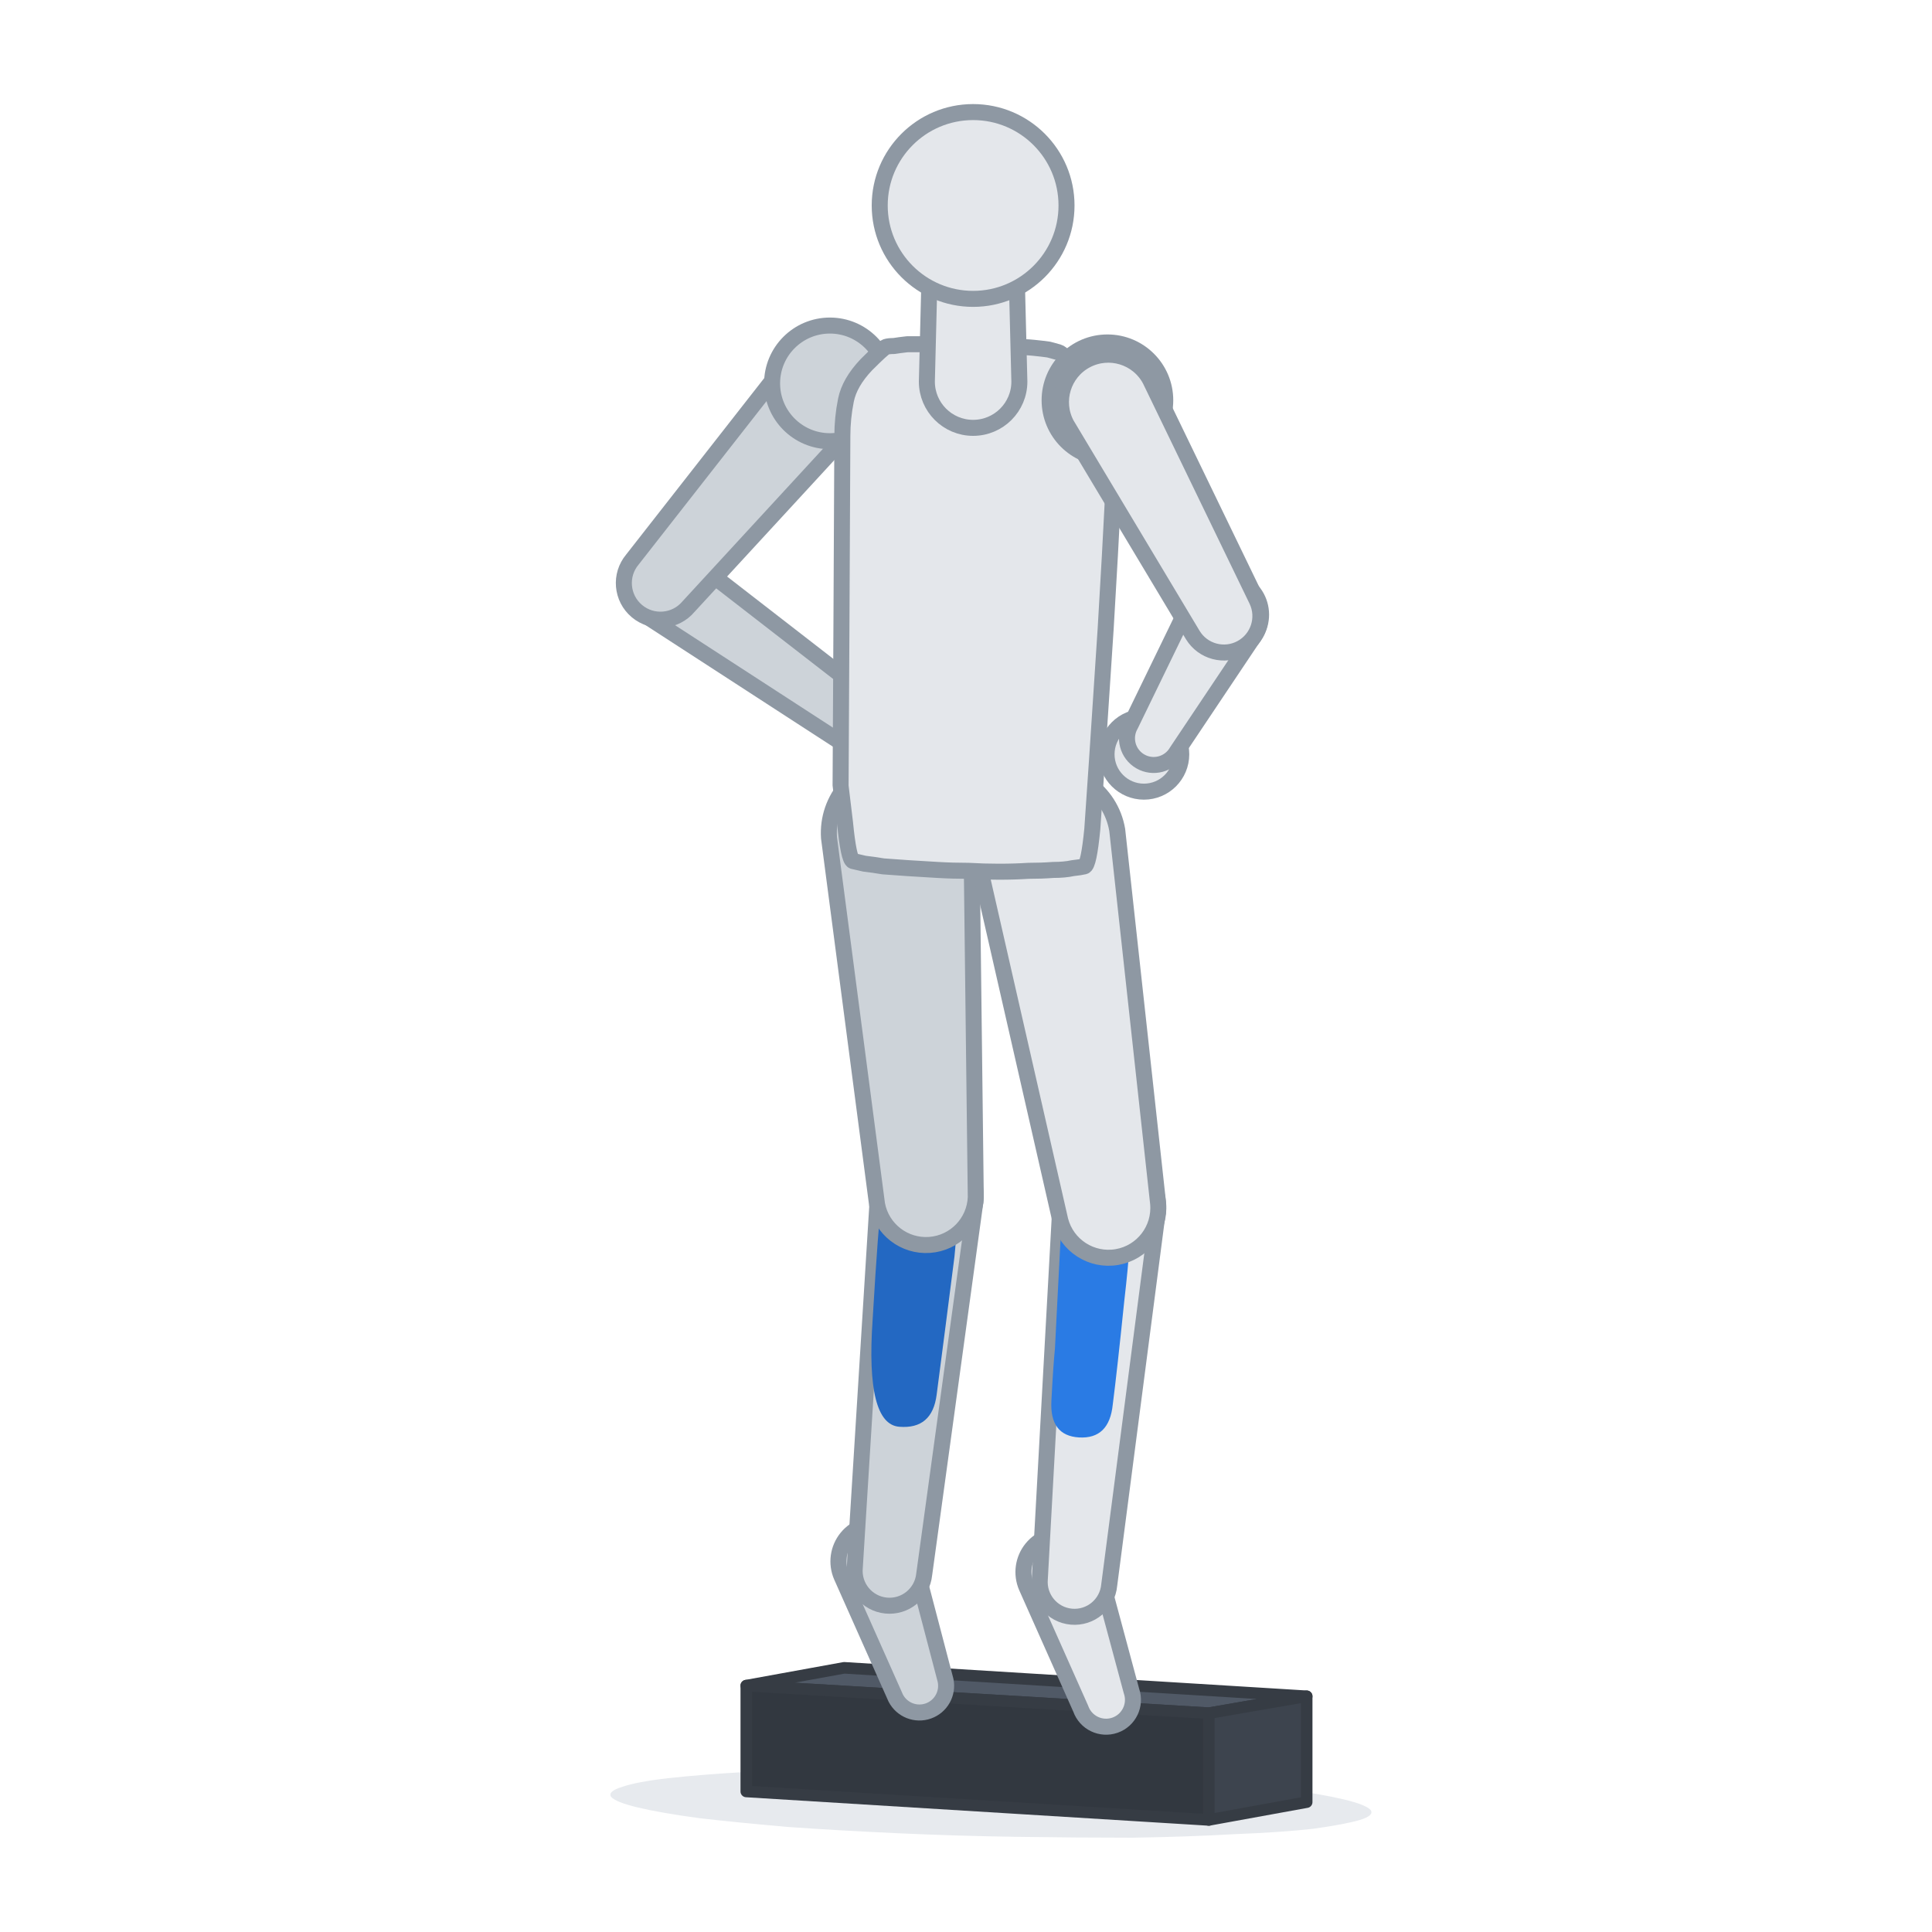
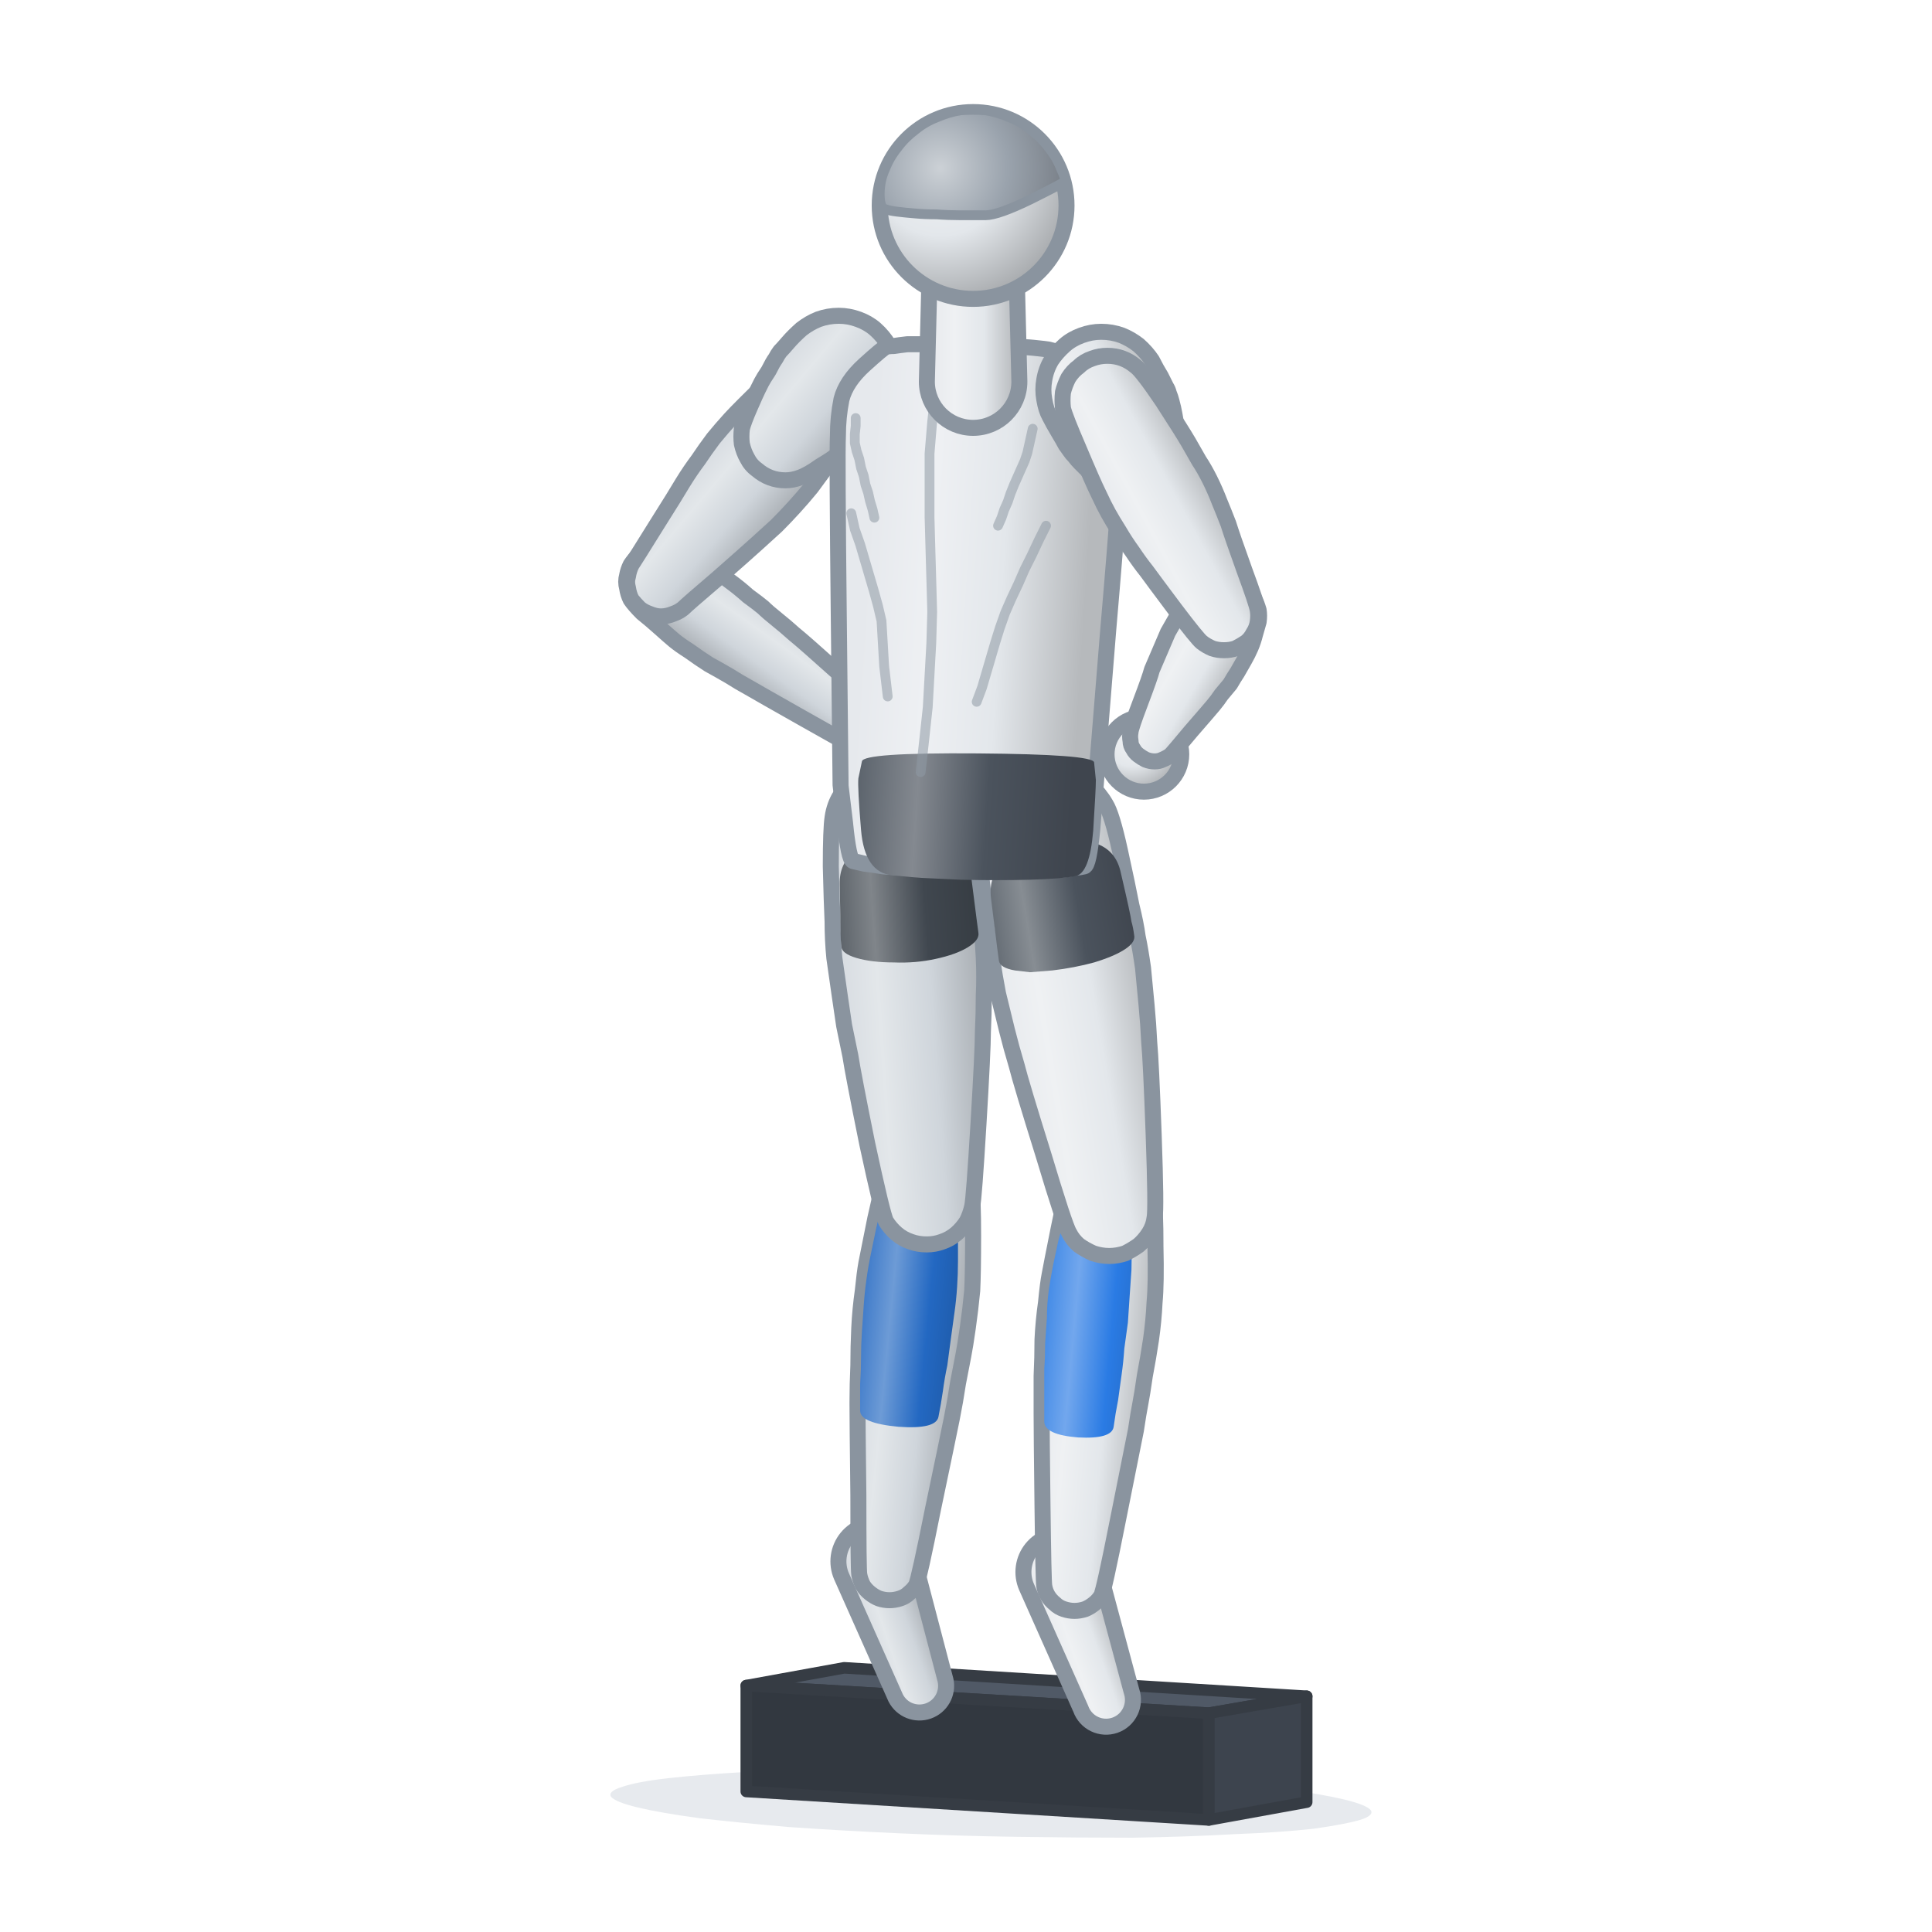
<svg xmlns="http://www.w3.org/2000/svg" viewBox="-109.4 -203.1 217.2 217.2">
+   <defs>
+     <linearGradient id="g4e2790" gradientUnits="userSpaceOnUse" x1="-12.4" y1="-19.2" x2="-4.5" y2="-21.9">
+       <stop offset="0" stop-color="#d4d9df" />
+       <stop offset=".3" stop-color="#e3e7ea" />
+       <stop offset=".62" stop-color="#cfd5db" />
+       <stop offset="1" stop-color="#a1a6ab" />
+     </linearGradient>
+     <linearGradient id="g4e2791" gradientUnits="userSpaceOnUse" x1="-14" y1="-48.2" x2="-0.7" y2="-46.9">
+       <stop offset="0" stop-color="#d4d9df" />
+       <stop offset=".3" stop-color="#e3e7ea" />
+       <stop offset=".62" stop-color="#cfd5db" />
+       <stop offset="1" stop-color="#a1a6ab" />
+     </linearGradient>
+     <linearGradient id="g4e2792" gradientUnits="userSpaceOnUse" x1="-14" y1="-48.2" x2="-0.7" y2="-46.9">
+       <stop offset="0" stop-color="#3574c7" />
+       <stop offset=".3" stop-color="#6d9bd6" />
+       <stop offset=".62" stop-color="#2368c2" />
+       <stop offset="1" stop-color="#1d56a0" />
+     </linearGradient>
+     <radialGradient id="g4e2793" gradientUnits="userSpaceOnUse" cx="-11.7" cy="-121.7" r="6.1">
+       <stop offset="0" stop-color="#e7eaed" />
+       <stop offset=".5" stop-color="#cfd5db" />
+       <stop offset="1" stop-color="#9ba0a4" />
+     </radialGradient>
+     <linearGradient id="g4e2794" gradientUnits="userSpaceOnUse" x1="-21.4" y1="-134" x2="-27.1" y2="-126">
+       <stop offset="0" stop-color="#d4d9df" />
+       <stop offset=".3" stop-color="#e3e7ea" />
+       <stop offset=".62" stop-color="#cfd5db" />
+       <stop offset="1" stop-color="#a1a6ab" />
+     </linearGradient>
+     <linearGradient id="g4e2795" gradientUnits="userSpaceOnUse" x1="-16" y1="-88.5" x2="2.5" y2="-89.8">
+       <stop offset="0" stop-color="#d4d9df" />
+       <stop offset=".3" stop-color="#e3e7ea" />
+       <stop offset=".62" stop-color="#cfd5db" />
+       <stop offset="1" stop-color="#a1a6ab" />
+     </linearGradient>
+     <linearGradient id="g4e2796" gradientUnits="userSpaceOnUse" x1="-16" y1="-88.5" x2="2.5" y2="-89.8">
+       <stop offset="0" stop-color="#4f565d" />
+       <stop offset=".3" stop-color="#80858a" />
+       <stop offset=".62" stop-color="#40474f" />
+       <stop offset="1" stop-color="#353b41" />
+     </linearGradient>
+     <linearGradient id="g4e2797" gradientUnits="userSpaceOnUse" x1="8.4" y1="-17.9" x2="16.3" y2="-20.7">
+       <stop offset="0" stop-color="#e6e9ed" />
+       <stop offset=".3" stop-color="#eff1f3" />
+       <stop offset=".62" stop-color="#e3e7eb" />
+       <stop offset="1" stop-color="#b1b4b7" />
+     </linearGradient>
+     <linearGradient id="g4e2798" gradientUnits="userSpaceOnUse" x1="-30.5" y1="-153" x2="-20.6" y2="-144.6">
+       <stop offset="0" stop-color="#d4d9df" />
+       <stop offset=".3" stop-color="#e3e7ea" />
+       <stop offset=".62" stop-color="#cfd5db" />
+       <stop offset="1" stop-color="#a1a6ab" />
+     </linearGradient>
+     <linearGradient id="g4e2799" gradientUnits="userSpaceOnUse" x1="6.7" y1="-46.9" x2="20" y2="-45.7">
+       <stop offset="0" stop-color="#e6e9ed" />
+       <stop offset=".3" stop-color="#eff1f3" />
+       <stop offset=".62" stop-color="#e3e7eb" />
+       <stop offset="1" stop-color="#b1b4b7" />
+     </linearGradient>
+     <linearGradient id="g4e27910" gradientUnits="userSpaceOnUse" x1="6.7" y1="-46.9" x2="20" y2="-45.7">
+       <stop offset="0" stop-color="#3b86e6" />
+       <stop offset=".3" stop-color="#72a7ed" />
+       <stop offset=".62" stop-color="#2a7be4" />
+       <stop offset="1" stop-color="#2365bc" />
+     </linearGradient>
+     <linearGradient id="g4e27911" gradientUnits="userSpaceOnUse" x1="-23.6" y1="-162.2" x2="-12.7" y2="-153">
+       <stop offset="0" stop-color="#d4d9df" />
+       <stop offset=".3" stop-color="#e3e7ea" />
+       <stop offset=".62" stop-color="#cfd5db" />
+       <stop offset="1" stop-color="#a1a6ab" />
+     </linearGradient>
+     <linearGradient id="g4e27912" gradientUnits="userSpaceOnUse" x1="2.6" y1="-86.5" x2="20.9" y2="-89.6">
+       <stop offset="0" stop-color="#e6e9ed" />
+       <stop offset=".3" stop-color="#eff1f3" />
+       <stop offset=".62" stop-color="#e3e7eb" />
+       <stop offset="1" stop-color="#b1b4b7" />
+     </linearGradient>
+     <linearGradient id="g4e27913" gradientUnits="userSpaceOnUse" x1="2.6" y1="-86.5" x2="20.9" y2="-89.6">
+       <stop offset="0" stop-color="#59616a" />
+       <stop offset=".3" stop-color="#878d93" />
+       <stop offset=".62" stop-color="#4b535d" />
+       <stop offset="1" stop-color="#3e444d" />
+     </linearGradient>
+     <radialGradient id="g4e27914" gradientUnits="userSpaceOnUse" cx="17.8" cy="-120" r="6.1">
+       <stop offset="0" stop-color="#f1f3f5" />
+       <stop offset=".5" stop-color="#e3e7eb" />
+       <stop offset="1" stop-color="#aaadb0" />
+     </radialGradient>
+     <linearGradient id="g4e27915" gradientUnits="userSpaceOnUse" x1="-12.1" y1="-140.1" x2="12.8" y2="-138.5">
+       <stop offset="0" stop-color="#e6e9ed" />
+       <stop offset=".3" stop-color="#eef0f3" />
+       <stop offset=".62" stop-color="#e3e7eb" />
+       <stop offset="1" stop-color="#b6b9bc" />
+     </linearGradient>
+     <linearGradient id="g4e27916" gradientUnits="userSpaceOnUse" x1="-12.1" y1="-140.1" x2="12.8" y2="-138.5">
+       <stop offset="0" stop-color="#586069" />
+       <stop offset=".3" stop-color="#848990" />
+       <stop offset=".62" stop-color="#4b535d" />
+       <stop offset="1" stop-color="#3f454e" />
+     </linearGradient>
+     <linearGradient id="g4e27917" gradientUnits="userSpaceOnUse" x1="-5.2" y1="-168.1" x2="5.2" y2="-168.1">
+       <stop offset="0" stop-color="#e6e9ed" />
+       <stop offset=".3" stop-color="#eff1f3" />
+       <stop offset=".62" stop-color="#e3e7eb" />
+       <stop offset="1" stop-color="#b1b4b7" />
+     </linearGradient>
+     <radialGradient id="g4e27918" gradientUnits="userSpaceOnUse" cx="-3.7" cy="-184.2" r="15.2">
+       <stop offset="0" stop-color="#f1f3f5" />
+       <stop offset=".5" stop-color="#e3e7eb" />
+       <stop offset="1" stop-color="#aaadb0" />
+     </radialGradient>
+     <radialGradient id="g4e27919" gradientUnits="userSpaceOnUse" cx="-3.7" cy="-184.2" r="15.2">
+       <stop offset="0" stop-color="#ccd1d6" />
+       <stop offset=".5" stop-color="#9aa3ad" />
+       <stop offset="1" stop-color="#747a82" />
+     </radialGradient>
+     <linearGradient id="g4e27920" gradientUnits="userSpaceOnUse" x1="20" y1="-129.5" x2="28.5" y2="-124.6">
+       <stop offset="0" stop-color="#e6e9ed" />
+       <stop offset=".3" stop-color="#eff1f3" />
+       <stop offset=".62" stop-color="#e3e7eb" />
+       <stop offset="1" stop-color="#b1b4b7" />
+     </linearGradient>
+     <linearGradient id="g4e27921" gradientUnits="userSpaceOnUse" x1="10.3" y1="-152.1" x2="22.8" y2="-158.8">
+       <stop offset="0" stop-color="#e6e9ed" />
+       <stop offset=".3" stop-color="#eff1f3" />
+       <stop offset=".62" stop-color="#e3e7eb" />
+       <stop offset="1" stop-color="#b1b4b7" />
+     </linearGradient>
+     <linearGradient id="g4e27922" gradientUnits="userSpaceOnUse" x1="15.9" y1="-142.9" x2="27.4" y2="-149.1">
+       <stop offset="0" stop-color="#e6e9ed" />
+       <stop offset=".3" stop-color="#eff1f3" />
+       <stop offset=".62" stop-color="#e3e7eb" />
+       <stop offset="1" stop-color="#b1b4b7" />
+     </linearGradient>
+   </defs>
  <path d="M-39.5,-2.2Q-37.8,-2.8 -34.2,-3.2Q-30.6,-3.6 -25.4,-3.9Q-20.2,-4.1 -13.9,-4.2Q-7.7,-4.3 -0.9,-4.1Q5.9,-4 12.4,-3.7Q19,-3.4 24.7,-3Q30.5,-2.5 34.8,-2Q39.2,-1.4 41.7,-0.8Q44.2,-0.2 44.7,0.4Q45.1,1 43.5,1.5Q41.8,2 38.2,2.5Q34.6,2.9 29.4,3.1Q24.2,3.4 17.9,3.5Q11.7,3.5 4.9,3.4Q-1.9,3.3 -8.4,3Q-15,2.7 -20.7,2.3Q-26.5,1.8 -30.8,1.3Q-35.2,0.7 -37.7,0.1Q-40.2,-0.5 -40.7,-1.1Q-41.1,-1.7 -39.5,-2.2Z" fill="#e7eaee" />
  <path d="M37.5,-12.4L26.5,-10.5L-25.5,-13.6L-14.5,-15.6Z" fill="#505966" stroke="#363c44" stroke-width="1.3" stroke-linejoin="round" />
  <path d="M26.5,-10.5L26.5,1.5L-25.5,-1.7L-25.5,-13.6Z" fill="#323840" stroke="#363c44" stroke-width="1.3" stroke-linejoin="round" />
  <path d="M37.5,-12.4L26.5,-10.5L26.5,1.5L37.5,-0.5Z" fill="#3d444e" stroke="#363c44" stroke-width="1.3" stroke-linejoin="round" />
-   <path d="M-14.8,-25.9L-8.7,-12.2A3,3 0 0 0 -3.1,-14.2L-6.9,-28.7A4.2,4.2 0 1 0 -14.8,-25.9Z" fill="#cdd3d9" stroke="#8e98a3" stroke-width="1.8" stroke-linejoin="round" />
-   <path d="M-10.7,-68.7L-13.3,-26.9A3.9,3.9 0 0 0 -5.5,-26.1L0.2,-67.6A5.5,5.5 0 1 0 -10.7,-68.7Z" fill="#cdd3d9" stroke="#8e98a3" stroke-width="1.8" stroke-linejoin="round" />
-   <path d="M-8.3,-42.7Q-12.1,-43 -11.3,-54.7Q-10.6,-66.4 -10.4,-66.5Q-10.2,-66.5 -9.9,-66.5Q-9.5,-66.5 -9.1,-66.5Q-8.6,-66.4 -8.1,-66.4Q-7.5,-66.4 -6.9,-66.3Q-6.3,-66.3 -5.6,-66.2Q-5,-66.1 -4.4,-66.1Q-3.8,-66 -3.2,-65.9Q-2.6,-65.9 -2.1,-65.8Q-1.7,-65.7 -2.1,-61.8Q-2.6,-57.9 -3.1,-54Q-3.6,-50.2 -4.1,-46.3Q-4.6,-42.4 -8.3,-42.7Z" fill="#2368c2" />
-   <path d="M-14.4,-120.1a4.2,4.2 0 1 0 8.4,0a4.2,4.2 0 1 0 -8.4,0Z" fill="#cdd3d9" stroke="#8e98a3" stroke-width="1.8" stroke-linejoin="round" />
-   <path d="M-37.3,-134.2L-15.1,-119.8A3,3 0 0 0 -11.6,-124.7L-32.5,-140.9A4.1,4.1 0 1 0 -37.3,-134.2Z" fill="#cdd3d9" stroke="#8e98a3" stroke-width="1.8" stroke-linejoin="round" />
-   <path d="M-16.2,-108.9L-10.8,-67.7A5.6,5.6 0 0 0 0.3,-68.5L-0.2,-110A8,8 0 1 0 -16.2,-108.9Z" fill="#cdd3d9" stroke="#8e98a3" stroke-width="1.8" stroke-linejoin="round" />
-   <path d="M6,-24.7L12.1,-11A3,3 0 0 0 17.8,-13L13.9,-27.5A4.2,4.2 0 1 0 6,-24.7Z" fill="#e4e7eb" stroke="#8e98a3" stroke-width="1.8" stroke-linejoin="round" />
-   <path d="M-20.3,-163.2L-38.3,-140.2A4.1,4.1 0 0 0 -32,-134.9L-12.2,-156.4A5.3,5.3 0 1 0 -20.3,-163.2Z" fill="#cdd3d9" stroke="#8e98a3" stroke-width="1.8" stroke-linejoin="round" />
-   <path d="M9.8,-67.4L7.5,-25.6A3.9,3.9 0 0 0 15.3,-24.9L20.7,-66.4A5.5,5.5 0 1 0 9.8,-67.4Z" fill="#e4e7eb" stroke="#8e98a3" stroke-width="1.8" stroke-linejoin="round" />
-   <path d="M11.9,-41.5Q8.6,-41.7 8.8,-45.6Q9,-49.5 9.2,-51.5Q9.3,-53.5 9.5,-57.4Q9.7,-61.3 9.8,-63.2Q9.9,-65.2 10.1,-65.2Q10.3,-65.2 10.7,-65.2Q11,-65.2 11.5,-65.2Q11.9,-65.2 12.5,-65.2Q13,-65.1 13.7,-65.1Q14.3,-65 14.9,-65Q15.5,-64.9 16.2,-64.9Q16.8,-64.8 17.4,-64.7Q17.9,-64.7 17,-56.9Q16.2,-49.1 15.7,-45.2Q15.3,-41.3 11.9,-41.5Z" fill="#2a7be4" />
-   <path d="M-22.6,-160a6.5,6.5 0 1 0 13,0a6.5,6.5 0 1 0 -13,0Z" fill="#cdd3d9" stroke="#8e98a3" stroke-width="1.8" stroke-linejoin="round" />
-   <path d="M0.4,-107.1L9.8,-65.9A5.6,5.6 0 0 0 20.8,-67.8L16.2,-109.8A8,8 0 1 0 0.4,-107.1Z" fill="#e4e7eb" stroke="#8e98a3" stroke-width="1.8" stroke-linejoin="round" />
-   <path d="M15,-118.3a4.2,4.2 0 1 0 8.4,0a4.2,4.2 0 1 0 -8.4,0Z" fill="#e4e7eb" stroke="#8e98a3" stroke-width="1.8" stroke-linejoin="round" />
-   <path d="M-14.9,-114.8Q-14.9,-115 -14.8,-133.5Q-14.7,-152.1 -14.7,-154.1Q-14.7,-156.1 -14.3,-158.1Q-13.9,-160.1 -12,-162.1Q-10.1,-164 -9.8,-164.1Q-9.5,-164.2 -8.9,-164.2Q-8.3,-164.3 -7.4,-164.4Q-6.5,-164.4 -5.4,-164.4Q-4.3,-164.5 -3,-164.4Q-1.7,-164.4 -0.4,-164.4Q0.9,-164.4 2.2,-164.3Q3.5,-164.2 4.7,-164.1Q5.8,-164.1 6.8,-164Q7.8,-163.9 8.5,-163.8Q9.2,-163.6 9.6,-163.5Q10,-163.4 12.1,-161.3Q14.2,-159.3 14.3,-159.1Q14.5,-159 15.1,-157Q15.8,-154.9 15.9,-152.9Q16,-150.9 14.9,-132.4Q13.7,-114 13.4,-109.9Q13,-105.8 12.5,-105.7Q12.1,-105.6 11.2,-105.5Q10.3,-105.3 9,-105.3Q7.7,-105.2 6.2,-105.2Q4.7,-105.1 2.9,-105.1Q1.2,-105.1 -0.5,-105.2Q-2.3,-105.2 -4,-105.3Q-5.8,-105.4 -7.3,-105.5Q-8.8,-105.6 -10.1,-105.7Q-11.3,-105.9 -12.2,-106Q-13.1,-106.2 -13.5,-106.3Q-14,-106.5 -14.4,-110.6Q-14.9,-114.7 -14.9,-114.8Z" fill="#e4e7eb" stroke="#8e98a3" stroke-width="1.8" stroke-linejoin="round" />
-   <path d="M5.2,-160.2L4.8,-176.2A4.8,4.8 0 0 0 -4.8,-176.2L-5.2,-160.2A5.2,5.2 0 1 0 5.2,-160.2Z" fill="#e4e7eb" stroke="#8e98a3" stroke-width="1.8" stroke-linejoin="round" />
-   <path d="M-10.5,-180a10.5,10.5 0 1 0 21,0a10.5,10.5 0 1 0 -21,0Z" fill="#e4e7eb" stroke="#8e98a3" stroke-width="1.8" stroke-linejoin="round" />
-   <path d="M8.6,-158.1a6.5,6.5 0 1 0 13,0a6.5,6.5 0 1 0 -13,0Z" fill="#e4e7eb" stroke="#8e98a3" stroke-width="1.8" stroke-linejoin="round" />
-   <path d="M24.5,-135.6L17.7,-121.6A3,3 0 0 0 22.9,-118.6L31.6,-131.6A4.1,4.1 0 1 0 24.5,-135.6Z" fill="#e4e7eb" stroke="#8e98a3" stroke-width="1.8" stroke-linejoin="round" />
-   <path d="M10.5,-155.4L24.7,-131.7A4.1,4.1 0 0 0 31.9,-135.6L19.9,-160.4A5.3,5.3 0 1 0 10.5,-155.4Z" fill="#e4e7eb" stroke="#8e98a3" stroke-width="1.8" stroke-linejoin="round" />
+   <path d="M-14.8,-25.9L-8.7,-12.2A3,3 0 0 0 -3.1,-14.2L-6.9,-28.7A4.2,4.2 0 1 0 -14.8,-25.9Z" fill="url(#g4e2790)" stroke="#8a949f" stroke-width="1.8" stroke-linejoin="round" />
+   <path d="M-12.9,-35Q-13,-43.4 -13,-45.4Q-13,-47.5 -12.9,-49.6Q-12.9,-51.7 -12.8,-53.8Q-12.7,-55.9 -12.4,-58Q-12.2,-60 -12,-61.1Q-11.8,-62.1 -11,-66.1Q-10.1,-70.2 -9.7,-70.9Q-9.2,-71.7 -8.5,-72.3Q-7.8,-72.9 -7,-73.2Q-6.2,-73.5 -5.2,-73.5Q-4.3,-73.5 -3.5,-73.2Q-2.6,-72.9 -2,-72.3Q-1.3,-71.7 -0.8,-70.9Q-0.4,-70.2 -0.2,-69.3Q-0,-68.4 -0,-64.2Q0,-60 -0.1,-58Q-0.3,-55.9 -0.6,-53.8Q-0.9,-51.7 -1.1,-50.7Q-1.3,-49.7 -1.7,-47.6Q-2,-45.6 -2.4,-43.6Q-2.8,-41.6 -4.5,-33.5Q-6.1,-25.5 -6.4,-24.9Q-6.7,-24.4 -7.2,-24Q-7.6,-23.6 -8.2,-23.4Q-8.8,-23.2 -9.4,-23.2Q-10,-23.2 -10.6,-23.4Q-11.1,-23.6 -11.6,-24Q-12.1,-24.4 -12.4,-24.9Q-12.7,-25.5 -12.8,-26.1Q-12.9,-26.7 -12.9,-35Z" fill="url(#g4e2791)" stroke="#8a949f" stroke-width="1.8" stroke-linejoin="round" />
+   <path d="M-8.4,-42.7Q-12.7,-43.1 -12.7,-44.5Q-12.7,-46 -12.7,-47.5Q-12.6,-49 -12.6,-50.4Q-12.6,-51.9 -12.5,-53.4Q-12.4,-54.8 -12.3,-56.3Q-12.2,-57.8 -12,-59.2Q-11.8,-60.7 -11.5,-62.1Q-11.2,-63.6 -10.9,-65Q-10.6,-66.4 -10.4,-66.5Q-10.2,-66.5 -9.9,-66.5Q-9.5,-66.5 -9.1,-66.5Q-8.6,-66.4 -8,-66.4Q-7.5,-66.4 -6.9,-66.3Q-6.3,-66.3 -5.6,-66.2Q-5,-66.1 -4.4,-66.1Q-3.8,-66 -3.2,-65.9Q-2.6,-65.9 -2.1,-65.8Q-1.7,-65.7 -1.7,-64.3Q-1.7,-62.8 -1.7,-61.3Q-1.7,-59.9 -1.8,-58.4Q-1.9,-56.9 -2.1,-55.5Q-2.3,-54 -2.5,-52.6Q-2.7,-51.1 -2.9,-49.6Q-3.2,-48.2 -3.4,-46.7Q-3.6,-45.3 -3.9,-43.8Q-4.2,-42.4 -8.4,-42.7Z" fill="url(#g4e2792)" />
+   <path d="M-14.4,-120.1a4.2,4.2 0 1 0 8.4,0a4.2,4.2 0 1 0 -8.4,0Z" fill="url(#g4e2793)" stroke="#8a949f" stroke-width="1.8" stroke-linejoin="round" />
+   <path d="M-38.9,-137Q-39.1,-137.7 -38.9,-138.4Q-38.8,-139 -38.5,-139.6Q-38.1,-140.2 -37.6,-140.7Q-37.1,-141.1 -36.4,-141.4Q-35.7,-141.6 -35.1,-141.6Q-34.4,-141.6 -33.7,-141.4Q-33.1,-141.1 -31.9,-140.5Q-30.7,-139.9 -29.6,-139.2Q-28.4,-138.6 -27.4,-137.8Q-26.3,-137 -25.3,-136.1Q-24.2,-135.3 -23.6,-134.8Q-23.1,-134.3 -22.1,-133.5Q-21.1,-132.7 -20.1,-131.8Q-19.1,-131 -15.2,-127.5Q-11.3,-124.1 -11,-123.7Q-10.8,-123.3 -10.7,-122.8Q-10.6,-122.3 -10.7,-121.8Q-10.8,-121.4 -11,-120.9Q-11.3,-120.5 -11.7,-120.2Q-12,-119.9 -12.5,-119.7Q-12.9,-119.6 -13.4,-119.6Q-13.9,-119.6 -14.4,-119.7Q-14.8,-119.9 -19.4,-122.5Q-24,-125.1 -25.2,-125.8Q-26.3,-126.4 -27.4,-127.1Q-28.6,-127.8 -29.7,-128.4Q-30.8,-129.1 -31.9,-129.9Q-33,-130.6 -33.6,-131.1Q-34.2,-131.6 -35.2,-132.5Q-36.2,-133.4 -37.2,-134.2Q-38.1,-135.1 -38.5,-135.7Q-38.8,-136.3 -38.9,-137Z" fill="url(#g4e2794)" stroke="#8a949f" stroke-width="1.8" stroke-linejoin="round" />
+   <path d="M-16,-105.7Q-16,-109.9 -15.8,-111.2Q-15.6,-112.6 -14.9,-113.7Q-14.2,-114.9 -13.2,-115.8Q-12.1,-116.6 -10.9,-117.1Q-9.6,-117.6 -8.2,-117.6Q-6.9,-117.6 -5.6,-117.1Q-4.3,-116.6 -3.3,-115.8Q-2.3,-114.9 -1.6,-113.7Q-0.9,-112.6 -0.7,-111.2Q-0.4,-109.9 0.1,-105.7Q0.6,-101.6 0.9,-99.5Q1.1,-97.4 1.2,-95.4Q1.3,-93.3 1.2,-91.2Q1.2,-89.1 1.1,-87.1Q1.1,-85 0.6,-76.7Q0.1,-68.4 -0.1,-67.5Q-0.3,-66.6 -0.7,-65.8Q-1.2,-65 -1.9,-64.4Q-2.6,-63.8 -3.5,-63.5Q-4.3,-63.2 -5.2,-63.2Q-6.2,-63.2 -7,-63.5Q-7.9,-63.8 -8.6,-64.4Q-9.3,-65 -9.8,-65.8Q-10.2,-66.6 -11.9,-74.5Q-13.5,-82.4 -13.8,-84.4Q-14.2,-86.4 -14.5,-87.8Q-14.7,-89.1 -15,-91.2Q-15.3,-93.3 -15.6,-95.4Q-15.8,-97.4 -15.8,-99.5Q-15.9,-101.6 -16,-105.7Z" fill="url(#g4e2795)" stroke="#8a949f" stroke-width="1.8" stroke-linejoin="round" />
+   <path d="M-15,-103.7Q-15.1,-108.4 -8,-109.2Q-0.8,-109.9 -0.3,-105.2Q0.3,-100.5 0.4,-99.7Q0.5,-99 0.6,-98.2Q0.7,-97.4 -0.6,-96.6Q-1.9,-95.8 -4.2,-95.3Q-6.5,-94.8 -8.9,-94.9Q-11.4,-94.9 -13.1,-95.4Q-14.8,-95.9 -14.8,-96.7Q-14.9,-97.4 -14.9,-98.2Q-14.9,-99 -15,-103.7Z" fill="url(#g4e2796)" />
+   <path d="M6,-24.7L12.1,-11A3,3 0 0 0 17.8,-13L13.9,-27.5A4.2,4.2 0 1 0 6,-24.7Z" fill="url(#g4e2797)" stroke="#8a949f" stroke-width="1.8" stroke-linejoin="round" />
+   <path d="M-38.8,-137Q-39,-137.7 -38.8,-138.3Q-38.7,-139 -38.4,-139.6Q-38,-140.2 -35.7,-143.9Q-33.3,-147.7 -32.6,-148.9Q-31.8,-150.2 -30.9,-151.4Q-30.1,-152.6 -29.2,-153.8Q-28.3,-154.9 -27.3,-156Q-26.3,-157.1 -23.1,-160.2Q-20,-163.3 -19.3,-163.8Q-18.6,-164.4 -17.8,-164.7Q-17,-165 -16.1,-165Q-15.2,-165 -14.4,-164.7Q-13.5,-164.4 -12.9,-163.8Q-12.2,-163.3 -11.7,-162.5Q-11.3,-161.7 -11.1,-160.8Q-11,-160 -11.1,-159.1Q-11.3,-158.2 -11.7,-157.5Q-12.2,-156.7 -14.7,-153.1Q-17.3,-149.5 -18.2,-148.3Q-19.1,-147.2 -20.1,-146.1Q-21.1,-145 -22.1,-144Q-23.2,-143 -24.3,-142Q-25.4,-141 -28.7,-138.1Q-32.1,-135.2 -32.6,-134.7Q-33.1,-134.3 -33.7,-134.1Q-34.4,-133.8 -35.1,-133.8Q-35.7,-133.8 -36.4,-134.1Q-37,-134.3 -37.5,-134.7Q-38,-135.2 -38.4,-135.7Q-38.7,-136.3 -38.8,-137Z" fill="url(#g4e2798)" stroke="#8a949f" stroke-width="1.8" stroke-linejoin="round" />
+   <path d="M7.7,-44.2Q7.7,-46.3 7.7,-48.4Q7.8,-50.5 7.8,-52.5Q7.9,-54.6 8.2,-56.7Q8.4,-58.8 8.6,-59.8Q8.8,-60.9 9.6,-64.9Q10.4,-68.9 10.8,-69.7Q11.3,-70.5 12,-71.1Q12.7,-71.6 13.5,-72Q14.4,-72.3 15.3,-72.3Q16.2,-72.3 17,-72Q17.9,-71.6 18.6,-71.1Q19.3,-70.5 19.7,-69.7Q20.2,-68.9 20.3,-68Q20.5,-67.1 20.5,-63Q20.6,-58.8 20.4,-56.7Q20.3,-54.6 20,-52.5Q19.7,-50.5 19.3,-48.4Q19,-46.3 18.8,-45.3Q18.6,-44.3 18.3,-42.3Q17.9,-40.3 16.3,-32.3Q14.7,-24.2 14.4,-23.7Q14.1,-23.2 13.6,-22.8Q13.1,-22.4 12.6,-22.2Q12,-22 11.4,-22Q10.8,-22 10.2,-22.2Q9.6,-22.4 9.2,-22.8Q8.7,-23.2 8.4,-23.7Q8.1,-24.2 8,-24.8Q7.9,-25.4 7.8,-33.8Q7.7,-42.1 7.7,-44.2Z" fill="url(#g4e2799)" stroke="#8a949f" stroke-width="1.8" stroke-linejoin="round" />
+   <path d="M8,-43.3Q8,-44.7 8,-46.2Q8,-47.7 8,-49.2Q8.1,-50.6 8.1,-52.1Q8.2,-53.6 8.3,-55Q8.3,-56.5 8.5,-58Q8.7,-59.4 9,-60.9Q9.3,-62.3 9.6,-63.7Q10,-65.2 10.2,-65.2Q10.4,-65.2 10.7,-65.2Q11,-65.2 11.5,-65.2Q12,-65.2 12.5,-65.2Q13.1,-65.1 13.7,-65.1Q14.3,-65 14.9,-65Q15.5,-64.9 16.2,-64.9Q16.8,-64.8 17.4,-64.7Q17.9,-64.7 17.9,-63.2Q17.8,-61.7 17.8,-60.3Q17.7,-58.8 17.6,-57.4Q17.5,-55.9 17.4,-54.4Q17.2,-53 17,-51.5Q16.9,-50 16.7,-48.6Q16.5,-47.1 16.3,-45.7Q16,-44.2 15.8,-42.7Q15.6,-41.3 11.8,-41.5Q8,-41.8 8,-43.3Z" fill="url(#g4e27910)" />
+   <path d="M-26,-153.2Q-26.1,-154 -26,-154.9Q-25.8,-155.7 -25.1,-157.3Q-24.4,-158.9 -24.2,-159.3Q-24,-159.7 -23.8,-160.1Q-23.6,-160.5 -23,-161.4Q-22.5,-162.4 -22.2,-162.8Q-22,-163.2 -21.7,-163.6Q-21.4,-163.9 -20.8,-164.6Q-20.2,-165.3 -19.3,-166.1Q-18.4,-166.8 -17.4,-167.2Q-16.3,-167.6 -15.1,-167.6Q-14,-167.6 -12.9,-167.2Q-11.8,-166.8 -11,-166.1Q-10.1,-165.3 -9.5,-164.3Q-8.9,-163.3 -8.7,-162.2Q-8.5,-161.1 -8.7,-160Q-8.9,-158.8 -9.5,-157.8Q-10.1,-156.8 -10.7,-156.1Q-11.3,-155.4 -11.6,-155.1Q-11.9,-154.7 -12.2,-154.4Q-12.6,-154.1 -13.5,-153.4Q-14.3,-152.7 -14.7,-152.4Q-15,-152.1 -15.4,-151.9Q-15.7,-151.6 -17.2,-150.7Q-18.6,-149.7 -19.5,-149.4Q-20.3,-149.1 -21.1,-149.1Q-22,-149.1 -22.8,-149.4Q-23.6,-149.7 -24.3,-150.3Q-25,-150.8 -25.4,-151.6Q-25.8,-152.3 -26,-153.2Z" fill="url(#g4e27911)" stroke="#8a949f" stroke-width="1.8" stroke-linejoin="round" />
+   <path d="M3.3,-179.2L4.6,-177.6A1.2,1.2 0 0 0 6.6,-178.8L6,-180.7A1.6,1.6 0 1 0 3.3,-179.2Z" fill="#d3d7db" />
+   <path d="M0.9,-104.7Q0.4,-108.9 0.7,-110.2Q0.9,-111.6 1.6,-112.7Q2.3,-113.9 3.3,-114.8Q4.3,-115.7 5.6,-116.1Q6.9,-116.6 8.2,-116.6Q9.6,-116.6 10.9,-116.1Q12.1,-115.7 13.2,-114.8Q14.2,-113.9 14.9,-112.7Q15.6,-111.6 16.5,-107.5Q17.4,-103.4 17.8,-101.3Q18.3,-99.3 18.5,-97.8Q18.8,-96.4 19.1,-94.3Q19.3,-92.2 19.5,-90.1Q19.7,-88 19.8,-85.9Q20,-83.8 20.3,-75.5Q20.6,-67.1 20.4,-66.2Q20.3,-65.3 19.8,-64.5Q19.3,-63.7 18.6,-63.1Q17.9,-62.6 17.1,-62.2Q16.2,-61.9 15.3,-61.9Q14.4,-61.9 13.5,-62.2Q12.6,-62.6 11.9,-63.1Q11.2,-63.7 10.8,-64.5Q10.3,-65.3 7.9,-73.3Q5.4,-81.3 4.9,-83.3Q4.3,-85.3 3.8,-87.3Q3.3,-89.4 2.8,-91.4Q2.4,-93.5 2.2,-94.9Q1.9,-96.4 1.6,-98.5Q1.4,-100.5 0.9,-104.7Z" fill="url(#g4e27912)" stroke="#8a949f" stroke-width="1.8" stroke-linejoin="round" />
+   <path d="M2,-102.2Q1.5,-107 8.5,-108.3Q15.6,-109.7 16.6,-105Q17.7,-100.3 17.8,-99.5Q18,-98.8 18.1,-98Q18.3,-97.2 17.1,-96.4Q15.9,-95.6 13.6,-94.9Q11.4,-94.3 8.9,-94Q6.4,-93.8 6.4,-93.8Q6.4,-93.8 4.7,-94Q3,-94.3 2.9,-95.1Q2.8,-95.8 2.7,-96.6Q2.6,-97.4 2,-102.2Z" fill="url(#g4e27913)" />
+   <path d="M15,-118.3a4.2,4.2 0 1 0 8.4,0a4.2,4.2 0 1 0 -8.4,0Z" fill="url(#g4e27914)" stroke="#8a949f" stroke-width="1.8" stroke-linejoin="round" />
+   <path d="M-15.1,-133.5Q-15.3,-152.1 -15.2,-154.1Q-15.2,-156.2 -14.8,-158.2Q-14.3,-160.2 -12.2,-162.1Q-10.1,-164 -9.8,-164.1Q-9.5,-164.2 -8.9,-164.2Q-8.3,-164.3 -7.4,-164.4Q-6.5,-164.4 -5.4,-164.4Q-4.3,-164.5 -3,-164.4Q-1.7,-164.4 -0.4,-164.4Q0.9,-164.4 2.2,-164.3Q3.5,-164.2 4.7,-164.1Q5.8,-164.1 6.8,-164Q7.8,-163.9 8.5,-163.8Q9.2,-163.6 9.6,-163.5Q10,-163.4 12.4,-161.3Q14.7,-159.3 14.8,-159.1Q15,-159 15.7,-156.9Q16.5,-154.9 16.6,-152.9Q16.8,-150.9 15.2,-132.4Q13.7,-114 13.4,-109.9Q13,-105.8 12.5,-105.7Q12.1,-105.6 11.2,-105.5Q10.3,-105.3 9,-105.3Q7.7,-105.2 6.2,-105.2Q4.7,-105.1 2.9,-105.1Q1.2,-105.1 -0.5,-105.2Q-2.3,-105.2 -4,-105.3Q-5.8,-105.4 -7.3,-105.5Q-8.8,-105.6 -10.1,-105.7Q-11.3,-105.9 -12.2,-106Q-13.1,-106.2 -13.5,-106.3Q-14,-106.5 -14.4,-110.6Q-14.9,-114.7 -14.9,-114.8Q-14.9,-115 -15.1,-133.5Z" fill="url(#g4e27915)" stroke="#8a949f" stroke-width="1.8" stroke-linejoin="round" />
+   <path d="M-12.6,-109.8Q-13,-114.6 -12.9,-115.6Q-12.7,-116.5 -12.5,-117.5Q-12.4,-118.5 0.5,-118.4Q13.4,-118.3 13.6,-117.4Q13.7,-116.4 13.8,-115.4Q13.8,-114.4 13.5,-109.7Q13.1,-104.9 11.5,-104.6Q9.9,-104.3 6.4,-104.2Q2.8,-104.1 -1.4,-104.2Q-5.5,-104.4 -5.7,-104.4Q-6,-104.4 -9.1,-104.7Q-12.2,-105 -12.6,-109.8Z" fill="url(#g4e27916)" />
+   <path d="M-5.9,-116.3L-5.5,-119.9L-5.1,-123.6L-4.9,-127.2L-4.7,-130.8L-4.6,-134.3L-4.7,-137.9L-4.8,-141.4L-4.9,-145L-4.9,-148.5L-4.9,-152.1L-4.6,-155.7L-4.2,-159.4" fill="none" stroke="#8f99a4" stroke-opacity=".55" stroke-width="1.1" stroke-linecap="round" />
+   <path d="M-11.1,-144.9L-11.3,-145.8L-11.6,-146.8L-11.8,-147.7L-12.1,-148.6L-12.3,-149.6L-12.6,-150.5L-12.8,-151.5L-13.1,-152.4L-13.3,-153.3L-13.3,-154.3L-13.2,-155.2L-13.2,-156.1" fill="none" stroke="#8f99a4" stroke-opacity=".55" stroke-width="1.1" stroke-linecap="round" />
+   <path d="M2.8,-144L3.2,-144.9L3.5,-145.8L3.9,-146.7L4.2,-147.6L4.6,-148.6L5,-149.5L5.4,-150.4L5.8,-151.3L6.1,-152.2L6.3,-153.1L6.5,-154L6.7,-154.9" fill="none" stroke="#8f99a4" stroke-opacity=".55" stroke-width="1.1" stroke-linecap="round" />
+   <path d="M0.4,-124.2L1,-125.8L1.5,-127.5L2,-129.2L2.5,-130.9L3,-132.5L3.6,-134.2L4.3,-135.8L5.1,-137.5L5.8,-139.1L6.6,-140.7L7.4,-142.4L8.2,-144" fill="none" stroke="#8f99a4" stroke-opacity=".55" stroke-width="1.1" stroke-linecap="round" />
+   <path d="M-9.6,-124.8L-9.8,-126.5L-10,-128.2L-10.1,-129.9L-10.2,-131.6L-10.3,-133.3L-10.7,-135L-11.2,-136.8L-11.7,-138.5L-12.2,-140.2L-12.7,-141.9L-13.3,-143.6L-13.7,-145.4" fill="none" stroke="#8f99a4" stroke-opacity=".55" stroke-width="1.1" stroke-linecap="round" />
+   <path d="M5.2,-160.2L4.8,-176.2A4.8,4.8 0 0 0 -4.8,-176.2L-5.2,-160.2A5.2,5.2 0 1 0 5.2,-160.2Z" fill="url(#g4e27917)" stroke="#8a949f" stroke-width="1.8" stroke-linejoin="round" />
+   <path d="M-10.5,-180a10.5,10.5 0 1 0 21,0a10.5,10.5 0 1 0 -21,0Z" fill="url(#g4e27918)" stroke="#8a949f" stroke-width="1.8" stroke-linejoin="round" />
+   <path d="M-10.5,-181.3Q-10.5,-182.8 -9.9,-184.1Q-9.4,-185.4 -8.5,-186.5Q-7.7,-187.6 -6.5,-188.5Q-5.4,-189.4 -4.1,-189.9Q-2.7,-190.5 -1.4,-190.7Q0,-190.8 1.4,-190.7Q2.7,-190.5 4.1,-189.9Q5.4,-189.4 6.5,-188.5Q7.7,-187.6 8.5,-186.5Q9.4,-185.4 9.9,-184.1Q10.5,-182.8 10.3,-182.7Q10.1,-182.5 6.5,-180.7Q2.8,-178.9 1.4,-178.9Q0,-178.9 -1.4,-178.9Q-2.8,-178.9 -4.1,-179Q-5.4,-179 -6.5,-179.1Q-7.7,-179.2 -8.5,-179.3Q-9.4,-179.4 -9.9,-179.6Q-10.5,-179.7 -10.5,-181.3Z" fill="url(#g4e27919)" stroke="#8a949f" stroke-width="1.1" stroke-linejoin="round" />
+   <path d="M17.7,-119.8Q17.6,-120.3 17.7,-120.8Q17.7,-121.2 18.8,-124.1Q19.9,-127 20.1,-127.8Q20.4,-128.5 20.7,-129.2Q21,-129.9 21.3,-130.6Q21.6,-131.3 21.9,-132Q22.3,-132.7 22.7,-133.4Q23.1,-134.1 23.6,-134.7Q24.1,-135.3 24.6,-135.8Q25.1,-136.4 25.7,-136.9Q26.2,-137.3 26.8,-137.6Q27.5,-137.8 28.2,-137.8Q28.9,-137.8 29.5,-137.6Q30.2,-137.3 30.7,-136.9Q31.3,-136.4 31.6,-135.8Q31.9,-135.2 32.1,-134.5Q32.2,-133.9 32.1,-133.2Q31.9,-132.5 31.7,-131.8Q31.5,-131 31.2,-130.3Q30.9,-129.6 30.5,-128.9Q30.1,-128.2 29.7,-127.5Q29.3,-126.9 28.9,-126.2Q28.4,-125.6 27.9,-125Q27.5,-124.4 27,-123.8Q26.5,-123.2 24.5,-120.9Q22.5,-118.5 22.2,-118.2Q21.8,-117.9 21.3,-117.7Q20.9,-117.5 20.4,-117.5Q19.9,-117.5 19.4,-117.7Q19,-117.9 18.6,-118.2Q18.2,-118.5 18,-118.9Q17.7,-119.3 17.7,-119.8Z" fill="url(#g4e27920)" stroke="#8a949f" stroke-width="1.8" stroke-linejoin="round" />
+   <path d="M8,-158.2Q7.8,-159.3 8,-160.4Q8.2,-161.6 8.8,-162.6Q9.4,-163.5 10.3,-164.3Q11.1,-165 12.2,-165.4Q13.3,-165.8 14.4,-165.8Q15.6,-165.8 16.7,-165.4Q17.7,-165 18.6,-164.3Q19.5,-163.5 20.1,-162.6Q20.6,-161.6 21.1,-160.8Q21.5,-160 21.7,-159.6Q21.9,-159.3 22,-158.9Q22.2,-158.4 22.3,-158Q22.4,-157.6 22.5,-157.2Q22.6,-156.8 22.9,-155Q23.3,-153.3 23.4,-152.5Q23.6,-151.6 23.4,-150.8Q23.3,-149.9 22.8,-149.2Q22.4,-148.4 21.7,-147.9Q21.1,-147.3 20.3,-147Q19.4,-146.7 18.6,-146.7Q17.7,-146.7 16.9,-147Q16.1,-147.3 15.4,-147.9Q14.8,-148.4 13.5,-149.6Q12.3,-150.8 12,-151.1Q11.7,-151.4 11.4,-151.8Q11.1,-152.1 10.9,-152.4Q10.6,-152.8 10.4,-153.1Q10.2,-153.5 9.6,-154.5Q9,-155.5 8.6,-156.3Q8.2,-157 8,-158.2Z" fill="url(#g4e27921)" stroke="#8a949f" stroke-width="1.8" stroke-linejoin="round" />
+   <path d="M10.1,-157.2Q10,-158.1 10.1,-159Q10.3,-159.8 10.7,-160.6Q11.2,-161.4 11.9,-161.9Q12.5,-162.5 13.4,-162.8Q14.2,-163.1 15.1,-163.1Q16,-163.1 16.8,-162.8Q17.6,-162.5 18.3,-161.9Q19,-161.4 21.3,-158Q23.5,-154.6 24.2,-153.4Q24.9,-152.2 25.4,-151.3Q26,-150.4 26.6,-149.2Q27.2,-148 27.7,-146.7Q28.2,-145.5 28.7,-144.2Q29.1,-142.9 30.5,-139Q31.9,-135.2 32,-134.5Q32.1,-133.9 32,-133.2Q31.9,-132.5 31.5,-131.9Q31.2,-131.3 30.7,-130.9Q30.1,-130.5 29.5,-130.2Q28.9,-130 28.2,-130Q27.5,-130 26.9,-130.2Q26.2,-130.5 25.7,-130.9Q25.2,-131.3 22.7,-134.6Q20.3,-137.8 19.5,-138.9Q18.7,-139.9 17.9,-141.1Q17.1,-142.2 16.4,-143.4Q15.7,-144.5 15.2,-145.4Q14.7,-146.3 14.1,-147.6Q13.5,-148.8 11.9,-152.6Q10.3,-156.3 10.1,-157.2Z" fill="url(#g4e27922)" stroke="#8a949f" stroke-width="1.8" stroke-linejoin="round" />
</svg>
